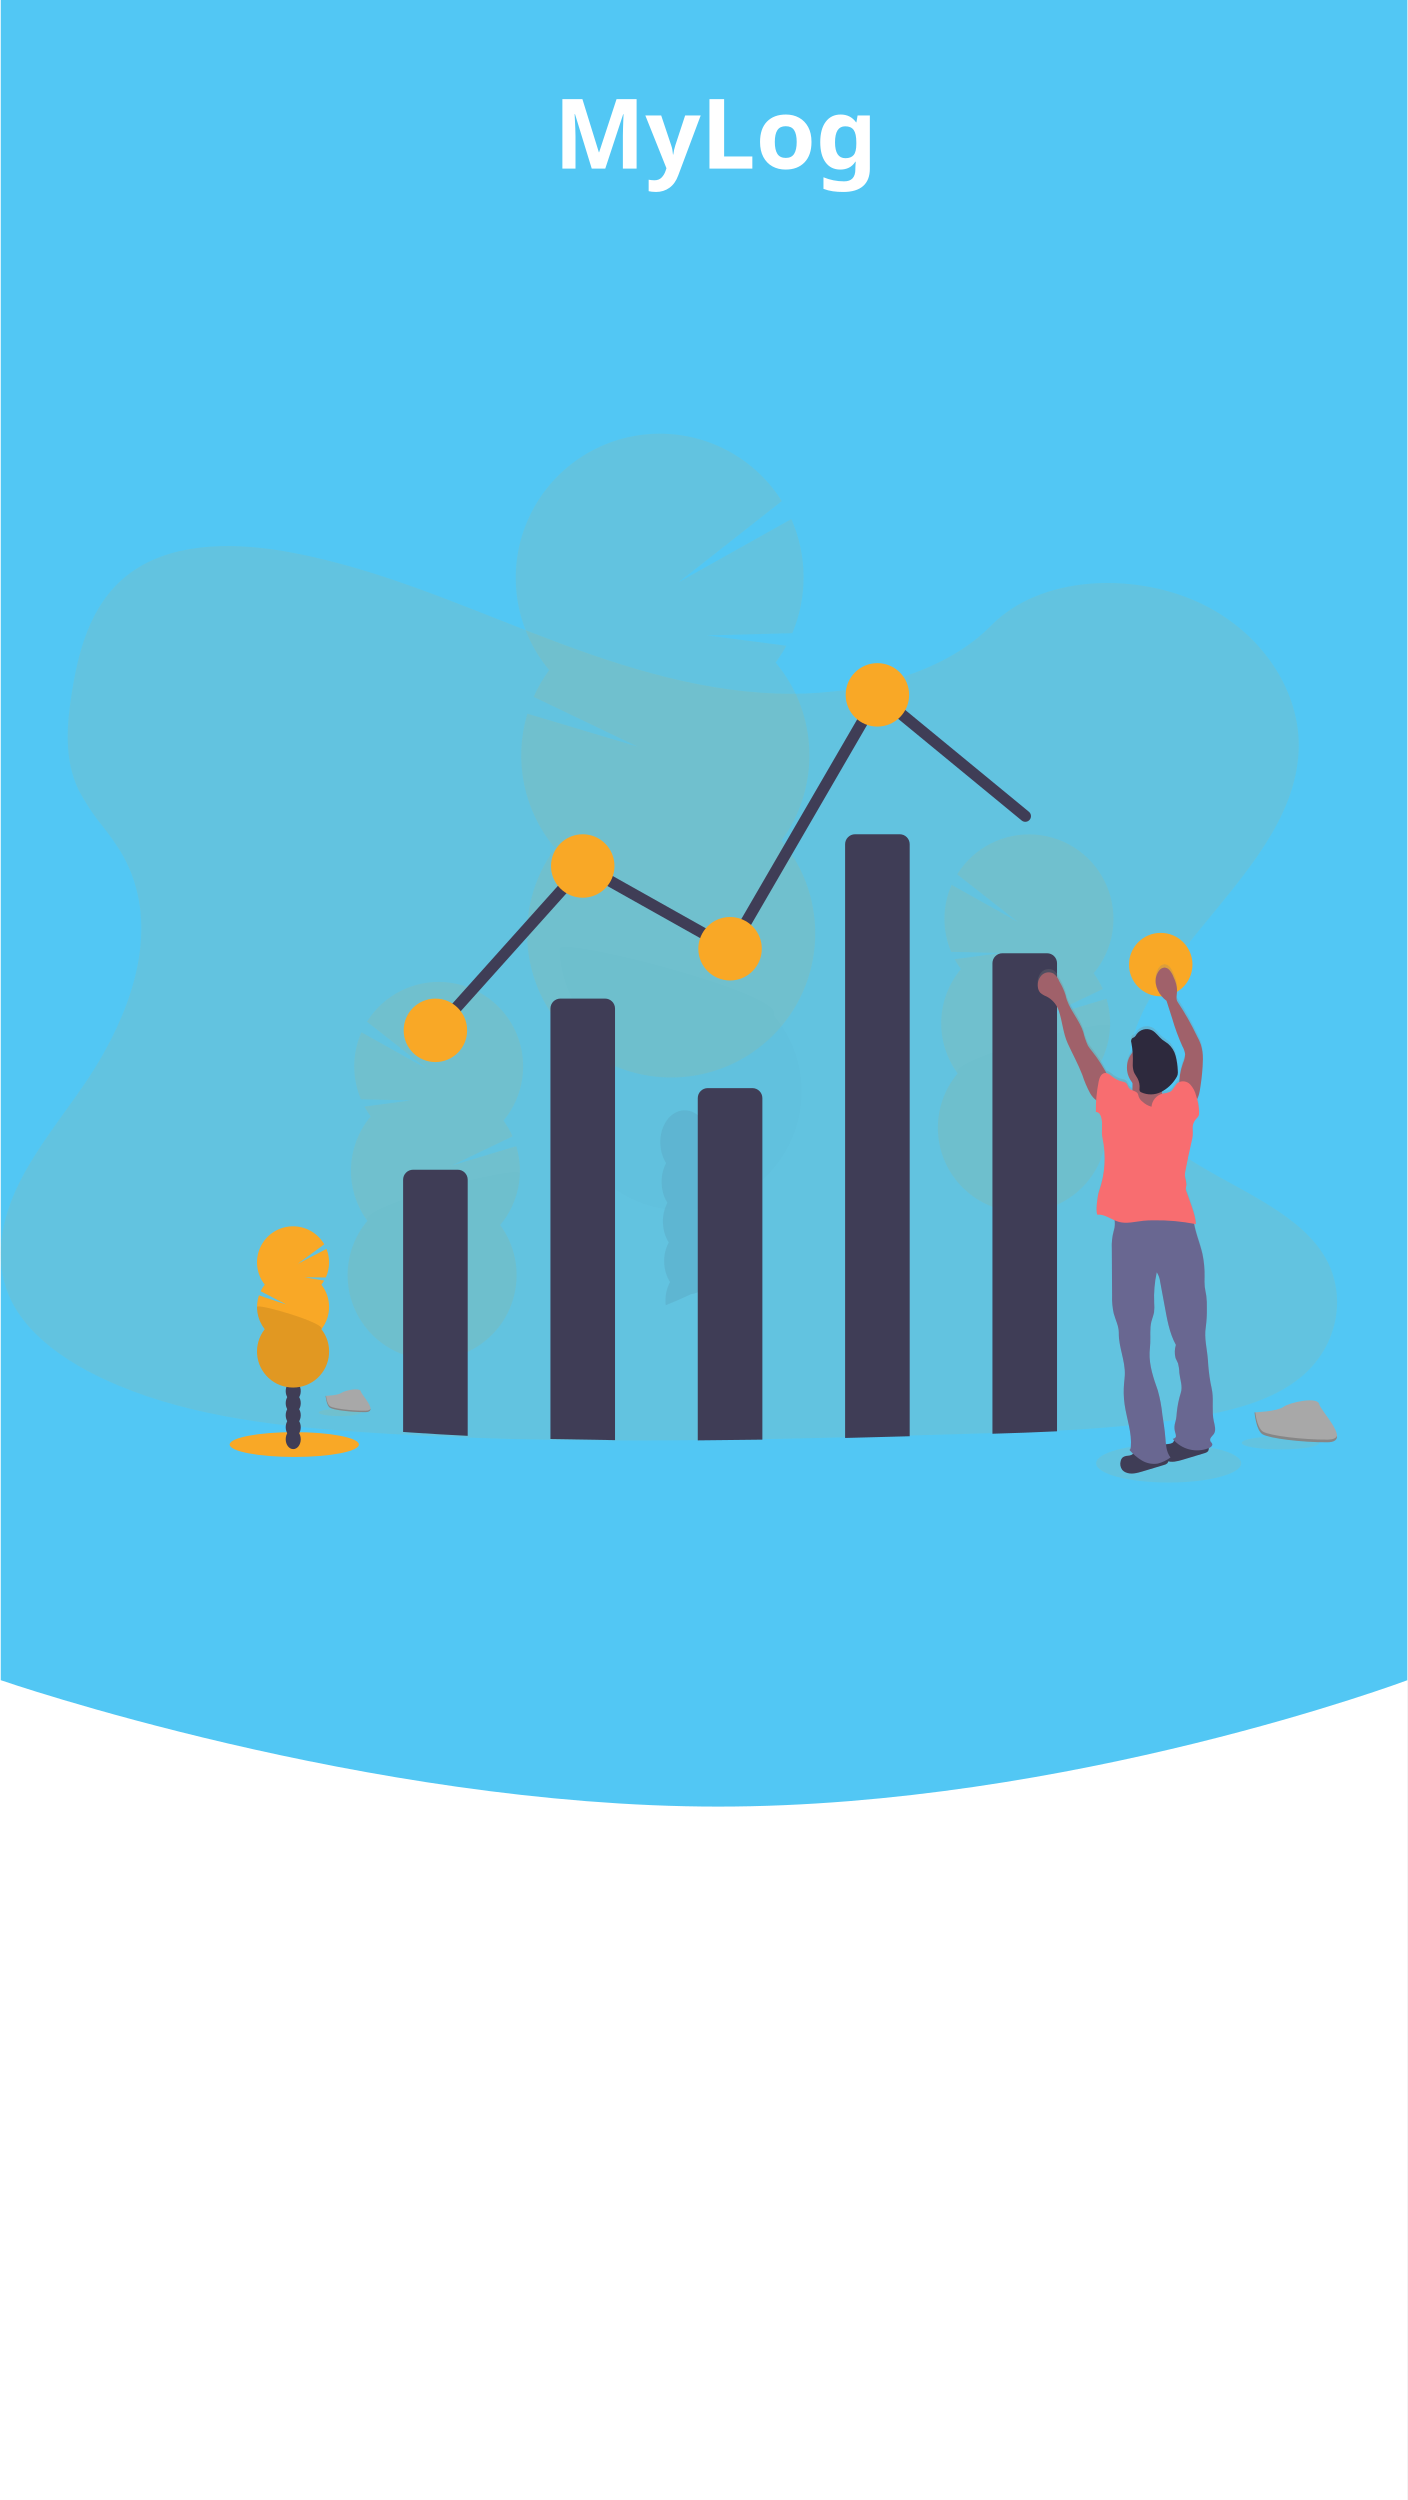
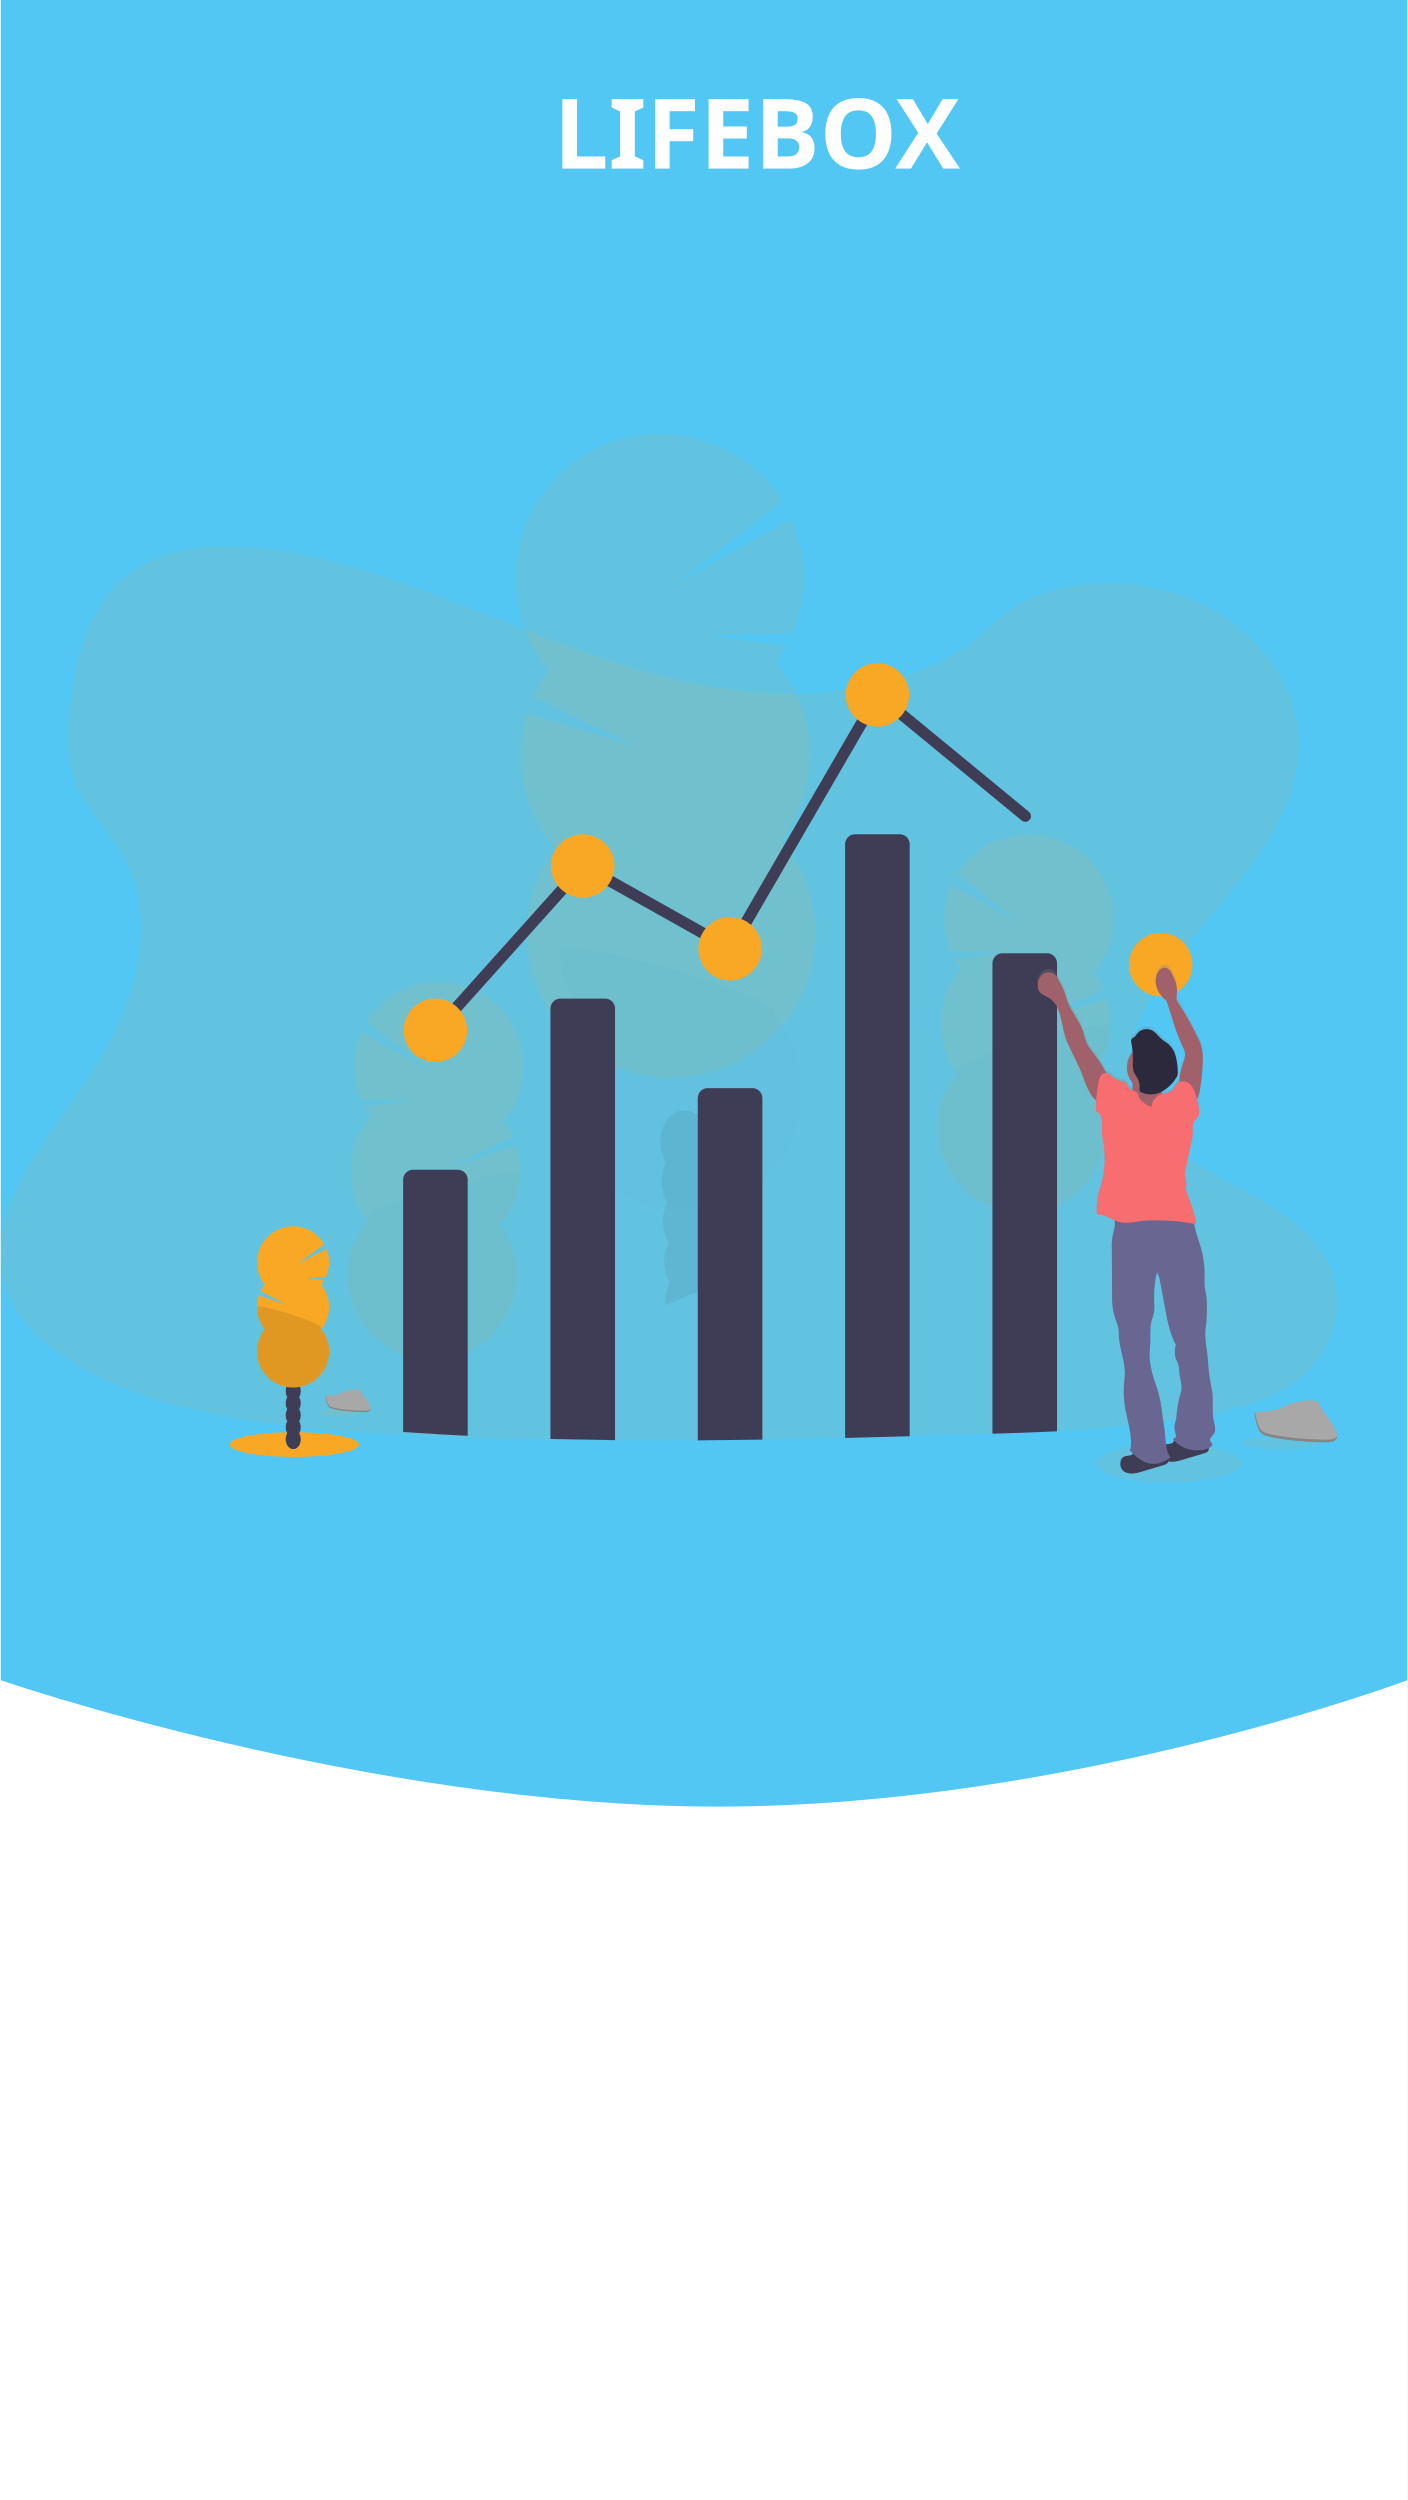
<svg xmlns="http://www.w3.org/2000/svg" width="868" height="1542" viewBox="0 0 868 1542">
  <defs>
    <clipPath id="clip-path">
      <rect id="Rectangle_604" data-name="Rectangle 604" width="868" height="1542" transform="translate(-0.468)" />
    </clipPath>
    <linearGradient id="linear-gradient" x1="0.627" y1="0.5" x2="1.626" y2="0.5" gradientUnits="objectBoundingBox">
      <stop offset="0" stop-color="gray" stop-opacity="0.251" />
      <stop offset="0.54" stop-color="gray" stop-opacity="0.122" />
      <stop offset="1" stop-color="gray" stop-opacity="0.102" />
    </linearGradient>
    <clipPath id="clip-BootPage_3">
      <rect width="868" height="1542" />
    </clipPath>
  </defs>
  <g id="BootPage_3" clip-path="url(#clip-BootPage_3)">
    <g id="Boot_page-2" data-name="Boot page-2" transform="translate(0.468)" clip-path="url(#clip-path)">
      <rect id="Rectangle_603" data-name="Rectangle 603" width="868" height="1542" transform="translate(-0.468)" fill="#fff" />
      <path id="Path_1408" data-name="Path 1408" d="M0,0H867.633V1074.9s-208.232,77.974-425.14,77.974S0,1074.9,0,1074.9Z" transform="translate(0 -38.561)" fill="#52c7f4" />
      <g id="undraw_visual_data_b1wx" transform="translate(-0.03 267.498)">
        <ellipse id="Ellipse_308" data-name="Ellipse 308" cx="44.739" cy="11.877" rx="44.739" ry="11.877" transform="translate(675.658 623.178)" fill="#f9a826" opacity="0.1" />
        <path id="Path_1454" data-name="Path 1454" d="M845.408,581.255c-18.247,15.135-44.211,21.4-69.319,25.357l-4.227.643a793.567,793.567,0,0,1-79.352,7.262c-14.237.689-28.473,1.176-42.712,1.61l-11.156.33q-21.729.644-43.543,1.265-21.356.607-42.712,1.14-27.35.668-54.709,1.109-21.356.337-42.712.465-27.357.157-54.709-.1-21.37-.217-42.712-.75-27.364-.7-54.709-2.061-18.558-.906-37.084-2.169l-5.628-.4c-53.022-3.822-107.008-10.677-153.414-32.348l-1.251-.593c-.622-.292-1.244-.586-1.865-.892a167.926,167.926,0,0,1-24.4-14.3c-13.721-9.785-25.051-21.729-31.037-35.91-9.382-22.223-4.42-47.206,6.3-68.929S81.279,420.624,95.2,400.16c4.075-5.994,7.953-12.214,11.54-18.591,22.479-39.991,33.63-86.269,10.062-124.807a171.275,171.275,0,0,0-10.062-14.236A134.922,134.922,0,0,1,91.2,219.244c-9.209-19.3-7.23-41.01-3.873-61.631,4.495-27.427,12.737-56.948,38.5-74.077,26.728-17.789,64.665-16.89,97.85-10.491,51.576,9.881,99.18,30.572,147.233,49.231S469.3,158,522.133,159.833a241.34,241.34,0,0,0,34-1.236h0a215.664,215.664,0,0,0,44.3-9.33c20.794-6.849,39.714-17.153,53.745-31.471,30.085-30.608,86.621-32.924,127.383-14.439,38.9,17.639,64.051,54.969,62.192,92.256-2.114,41.5-33.194,75.629-61.677,110.623-3.454,4.242-6.864,8.5-10.183,12.773q-2.779,3.589-5.454,7.194h0c-3.133,4.242-6.143,8.505-8.992,12.822-14.552,22.127-24.841,48.706-14.822,72.594,5.62,13.376,16.343,23.58,29.268,32.49,28.962,19.953,68.929,33.382,86.92,61.318C874.3,529.515,868.562,562.012,845.408,581.255Z" transform="translate(-43.201 0.465)" fill="#f9a826" opacity="0.1" />
        <g id="Group_858" data-name="Group 858" transform="translate(317.667 0)" opacity="0.1">
          <path id="Path_1455" data-name="Path 1455" d="M598.7,598.286q.041.986.147,1.928,8.158-3.251,16.015-6.989a12.983,12.983,0,0,0,7.4-3.615c1.531-.769,3.054-1.574,4.565-2.376a18.8,18.8,0,0,0-1.159-2.1,13.282,13.282,0,0,0-24.174.776A24.1,24.1,0,0,0,598.7,598.286Z" transform="translate(-506.33 -62.65)" fill="#3f3d56" />
          <path id="Path_1456" data-name="Path 1456" d="M597.55,563.324a24.168,24.168,0,0,0,3.6,12.108,14.4,14.4,0,0,0,12.352,7.382c.342,0,.7-.048,1.015-.077a12.981,12.981,0,0,0,7.4-3.615,17.807,17.807,0,0,0,3.406-4.459,25.039,25.039,0,0,0-.8-24.467,13.282,13.282,0,0,0-24.173.776A24.1,24.1,0,0,0,597.55,563.324Z" transform="translate(-505.985 -52.134)" fill="#3f3d56" />
          <ellipse id="Ellipse_309" data-name="Ellipse 309" cx="15.287" cy="20.013" rx="15.287" ry="20.013" transform="translate(90.119 466.729) rotate(-1.892)" fill="#3f3d56" />
          <ellipse id="Ellipse_310" data-name="Ellipse 310" cx="15.287" cy="20.013" rx="15.287" ry="20.013" transform="translate(89.319 442.288) rotate(-1.892)" fill="#3f3d56" />
          <ellipse id="Ellipse_311" data-name="Ellipse 311" cx="15.287" cy="20.013" rx="15.287" ry="20.013" transform="translate(88.516 417.84) rotate(-1.892)" fill="#3f3d56" />
          <path id="Path_1457" data-name="Path 1457" d="M661.361,199.331a88.259,88.259,0,0,0,6.568-10.392l-48.988-6.4,52.7-1.34a88.992,88.992,0,0,0-.61-70.418L601.54,149.768,665.166,99.71A88.872,88.872,0,1,0,521.689,203.947a89.215,89.215,0,0,0-9.594,16.528l64.318,30.782-68.179-20.413a88.915,88.915,0,0,0,17.061,82.934,88.865,88.865,0,1,0,139.617-4.625,88.889,88.889,0,0,0-3.551-109.821Z" transform="translate(-501.053 -58.136)" fill="#f9a826" />
          <path id="Path_1458" data-name="Path 1458" d="M505.1,294.905a72.882,72.882,0,0,0,17.148,44.739,73.219,73.219,0,1,0,115.033-3.789C646.683,323.086,504.833,286.694,505.1,294.905Z" transform="translate(-478.167 22.825)" opacity="0.1" />
        </g>
        <g id="Group_859" data-name="Group 859" transform="translate(213.981 338.144)" opacity="0.1">
          <path id="Path_1459" data-name="Path 1459" d="M360.768,785.08a11.955,11.955,0,0,1-.1,1.4q-5.8-2.307-11.4-4.943a9.235,9.235,0,0,1-5.271-2.564q-1.637-.831-3.251-1.687a13.227,13.227,0,0,1,.824-1.482,9.428,9.428,0,0,1,17.17.53,17.125,17.125,0,0,1,2.034,8.749Z" transform="translate(-300.913 -511.841)" fill="#3f3d56" />
          <path id="Path_1460" data-name="Path 1460" d="M360.821,760.182a17.188,17.188,0,0,1-2.545,8.618,10.245,10.245,0,0,1-8.78,5.264l-.7-.055a9.235,9.235,0,0,1-5.271-2.564,12.587,12.587,0,0,1-2.427-3.179,17.835,17.835,0,0,1,.545-17.4,9.455,9.455,0,0,1,17.2.533A17.126,17.126,0,0,1,360.821,760.182Z" transform="translate(-300.421 -504.341)" fill="#3f3d56" />
          <ellipse id="Ellipse_312" data-name="Ellipse 312" cx="14.239" cy="10.877" rx="14.239" ry="10.877" transform="translate(38.771 252.021) rotate(-88.19)" fill="#3f3d56" />
          <ellipse id="Ellipse_313" data-name="Ellipse 313" cx="14.239" cy="10.877" rx="14.239" ry="10.877" transform="translate(39.314 234.625) rotate(-88.19)" fill="#3f3d56" />
          <ellipse id="Ellipse_314" data-name="Ellipse 314" cx="14.239" cy="10.877" rx="14.239" ry="10.877" transform="translate(39.866 217.222) rotate(-88.19)" fill="#3f3d56" />
          <path id="Path_1461" data-name="Path 1461" d="M298,483.432a52.992,52.992,0,0,1-3.856-6.088l28.716-3.818-30.9-.7a52.176,52.176,0,0,1,.308-41.3l40.776,22.809L295.7,425.013a52.106,52.106,0,1,1,84.18,61,52.027,52.027,0,0,1,5.642,9.688l-37.692,18.09,39.964-12.024a52.184,52.184,0,0,1-9.961,48.653,52.106,52.106,0,1,1-81.871-2.586,52.106,52.106,0,0,1,2.034-64.4Z" transform="translate(-283.773 -400.457)" fill="#f9a826" />
          <path id="Path_1462" data-name="Path 1462" d="M389.99,569.065a51.918,51.918,0,0,1-12.156,31.854,52.106,52.106,0,1,1-81.871-2.586C289.258,589.247,390.185,563.213,389.99,569.065Z" transform="translate(-283.77 -450.956)" opacity="0.1" />
        </g>
        <g id="Group_860" data-name="Group 860" transform="translate(578.04 247.145)" opacity="0.1">
          <path id="Path_1463" data-name="Path 1463" d="M881.539,655.031a13.519,13.519,0,0,1-.1,1.4q-5.808-2.307-11.4-4.943a9.269,9.269,0,0,1-5.278-2.567c-1.082-.552-2.169-1.118-3.251-1.687a14.464,14.464,0,0,1,.824-1.482,9.426,9.426,0,0,1,17.167.53A17.115,17.115,0,0,1,881.539,655.031Z" transform="translate(-821.706 -381.702)" fill="#3f3d56" />
          <path id="Path_1464" data-name="Path 1464" d="M881.644,630.135a17.189,17.189,0,0,1-2.552,8.619,10.235,10.235,0,0,1-8.78,5.264l-.7-.055a9.267,9.267,0,0,1-5.278-2.567,12.806,12.806,0,0,1-2.425-3.174,17.835,17.835,0,0,1,.545-17.4,9.455,9.455,0,0,1,17.2.533,17.125,17.125,0,0,1,1.986,8.78Z" transform="translate(-821.223 -374.194)" fill="#3f3d56" />
          <ellipse id="Ellipse_315" data-name="Ellipse 315" cx="14.239" cy="10.877" rx="14.239" ry="10.877" transform="translate(38.776 252.106) rotate(-88.19)" fill="#3f3d56" />
          <ellipse id="Ellipse_316" data-name="Ellipse 316" cx="14.239" cy="10.877" rx="14.239" ry="10.877" transform="translate(39.328 234.71) rotate(-88.19)" fill="#3f3d56" />
          <ellipse id="Ellipse_317" data-name="Ellipse 317" cx="14.239" cy="10.877" rx="14.239" ry="10.877" transform="translate(39.877 217.314) rotate(-88.19)" fill="#3f3d56" />
          <path id="Path_1465" data-name="Path 1465" d="M818.765,353.346a51.442,51.442,0,0,1-3.856-6.088l28.716-3.781-30.9-.747a52.215,52.215,0,0,1,.3-41.3L853.8,324.24l-37.335-29.312a52.113,52.113,0,1,1,84.18,61,52,52,0,0,1,5.635,9.689l-37.691,18.09,39.964-12.024a52.128,52.128,0,0,1-9.942,48.645,52.1,52.1,0,1,1-81.851-2.586,52.106,52.106,0,0,1,2.034-64.4Z" transform="translate(-804.557 -270.282)" fill="#f9a826" />
          <path id="Path_1466" data-name="Path 1466" d="M910.773,439.014a51.869,51.869,0,0,1-12.164,31.849,52.1,52.1,0,1,1-81.856-2.586C810.041,459.2,910.954,433.157,910.773,439.014Z" transform="translate(-804.565 -320.817)" opacity="0.1" />
        </g>
        <ellipse id="Ellipse_318" data-name="Ellipse 318" cx="39.853" cy="7.662" rx="39.853" ry="7.662" transform="translate(141.235 615.837)" fill="#f9a826" />
        <ellipse id="Ellipse_319" data-name="Ellipse 319" cx="4.642" cy="6.076" rx="4.642" ry="6.076" transform="translate(175.781 614.167)" fill="#3f3d56" />
        <ellipse id="Ellipse_320" data-name="Ellipse 320" cx="4.642" cy="6.076" rx="4.642" ry="6.076" transform="translate(175.781 606.743)" fill="#3f3d56" />
        <ellipse id="Ellipse_321" data-name="Ellipse 321" cx="4.642" cy="6.076" rx="4.642" ry="6.076" transform="translate(175.781 599.318)" fill="#3f3d56" />
        <ellipse id="Ellipse_322" data-name="Ellipse 322" cx="4.642" cy="6.076" rx="4.642" ry="6.076" transform="translate(175.781 591.895)" fill="#3f3d56" />
        <ellipse id="Ellipse_323" data-name="Ellipse 323" cx="4.642" cy="6.076" rx="4.642" ry="6.076" transform="translate(175.781 584.472)" fill="#3f3d56" />
        <ellipse id="Ellipse_324" data-name="Ellipse 324" cx="4.642" cy="6.076" rx="4.642" ry="6.076" transform="translate(175.781 577.046)" fill="#3f3d56" />
        <ellipse id="Ellipse_325" data-name="Ellipse 325" cx="4.642" cy="6.076" rx="4.642" ry="6.076" transform="translate(175.781 569.623)" fill="#3f3d56" />
        <path id="Path_1467" data-name="Path 1467" d="M243.521,652.139a22.625,22.625,0,0,0,1.726-2.545l-12.19-2.008,13.183.106a22.293,22.293,0,0,0,.427-17.615l-17.693,9.178,16.316-12.017a22.231,22.231,0,1,0-36.713,24.88,22.378,22.378,0,0,0-2.531,4.054l15.827,8.221L205,658.731a22.243,22.243,0,0,0,3.579,20.874,22.231,22.231,0,1,0,34.946,0,22.243,22.243,0,0,0,0-27.475Z" transform="translate(-45.729 -127.247)" fill="#f9a826" />
        <path id="Path_1468" data-name="Path 1468" d="M203.823,687.139a22.139,22.139,0,0,0,4.753,13.737,22.231,22.231,0,1,0,34.946,0C246.5,697.1,203.823,684.644,203.823,687.139Z" transform="translate(-45.727 -148.504)" opacity="0.1" />
        <path id="Path_1469" data-name="Path 1469" d="M372.555,572.345V730.329q-17.309-.846-34.594-2.034l-5.249-.371V572.345a6.165,6.165,0,0,1,6.165-6.165H366.39A6.165,6.165,0,0,1,372.555,572.345Z" transform="translate(-84.514 -112.198)" fill="#3f3d56" />
        <path id="Path_1470" data-name="Path 1470" d="M462.71,686.846v-265.5a6.165,6.165,0,0,1,6.165-6.165h27.514a6.165,6.165,0,0,1,6.165,6.165V687.54Z" transform="translate(-123.64 -66.755)" fill="#3f3d56" />
        <path id="Path_1471" data-name="Path 1471" d="M592.71,711.457V500.345a6.165,6.165,0,0,1,6.165-6.165h27.514a6.165,6.165,0,0,1,6.165,6.165V711Z" transform="translate(-162.765 -90.53)" fill="#3f3d56" />
        <path id="Path_1472" data-name="Path 1472" d="M762.556,276.345V641.491q-19.922.566-39.846,1.063V276.345a6.165,6.165,0,0,1,6.165-6.165h27.514a6.165,6.165,0,0,1,6.167,6.165Z" transform="translate(-201.891 -23.114)" fill="#3f3d56" />
        <path id="Path_1473" data-name="Path 1473" d="M892.556,381.345V670.05c-13.282.643-26.564,1.1-39.846,1.5V381.345a6.165,6.165,0,0,1,6.165-6.165h27.514a6.165,6.165,0,0,1,6.167,6.165Z" transform="translate(-241.016 -54.714)" fill="#3f3d56" />
        <path id="Path_1474" data-name="Path 1474" d="M318.5,296.326l90.875-101.361,90.875,51.029L591.127,89.41,682,164.207" transform="translate(-50.034 71.688)" fill="none" stroke="#3f3d56" stroke-linecap="round" stroke-miterlimit="10" stroke-width="7" />
        <circle id="Ellipse_326" data-name="Ellipse 326" cx="19.572" cy="19.572" r="19.572" transform="translate(248.544 348.439)" fill="#f9a826" />
        <circle id="Ellipse_327" data-name="Ellipse 327" cx="19.572" cy="19.572" r="19.572" transform="translate(339.419 247.078)" fill="#f9a826" />
        <circle id="Ellipse_328" data-name="Ellipse 328" cx="19.572" cy="19.572" r="19.572" transform="translate(430.294 298.109)" fill="#f9a826" />
        <circle id="Ellipse_329" data-name="Ellipse 329" cx="19.572" cy="19.572" r="19.572" transform="translate(521.169 141.523)" fill="#f9a826" />
        <circle id="Ellipse_330" data-name="Ellipse 330" cx="19.572" cy="19.572" r="19.572" transform="translate(695.93 307.897)" fill="#f9a826" />
        <ellipse id="Ellipse_331" data-name="Ellipse 331" cx="13.058" cy="2.21" rx="13.058" ry="2.21" transform="translate(196.115 601.521)" fill="#f9a826" opacity="0.1" />
        <path id="Path_1475" data-name="Path 1475" d="M264.35,764s7.445-.241,9.689-1.832,11.458-3.495,12.017-.945,11.185,12.752,2.8,12.822-19.539-1.313-21.775-2.678S264.35,764,264.35,764Z" transform="translate(-63.943 -170.522)" fill="#a8a8a8" />
        <path id="Path_1476" data-name="Path 1476" d="M288.982,774.878c-8.39.07-19.522-1.306-21.775-2.67-1.706-1.041-2.384-4.767-2.615-6.488h-.241s.468,6,2.711,7.368,13.366,2.748,21.775,2.678c2.425,0,3.266-.88,3.215-2.169C291.715,774.382,290.794,774.864,288.982,774.878Z" transform="translate(-63.941 -172.251)" opacity="0.2" />
        <ellipse id="Ellipse_332" data-name="Ellipse 332" cx="23.985" cy="4.054" rx="23.985" ry="4.054" transform="translate(765.478 618.411)" fill="#f9a826" opacity="0.1" />
        <path id="Path_1477" data-name="Path 1477" d="M1084,777.068s13.68-.419,17.806-3.355,21.04-6.437,22.062-1.733,20.565,23.419,5.117,23.544-35.889-2.41-40.008-4.893S1084,777.068,1084,777.068Z" transform="translate(-310.624 -173.443)" fill="#a8a8a8" />
        <path id="Path_1478" data-name="Path 1478" d="M1129.233,797.087c-15.449.125-35.889-2.41-40.007-4.893-3.133-1.909-4.384-8.758-4.8-11.884h-.453s.868,11.038,4.977,13.54,24.564,5.04,40.007,4.893c4.459,0,6-1.622,5.914-3.969C1134.246,796.171,1132.547,797.06,1129.233,797.087Z" transform="translate(-310.615 -176.642)" opacity="0.2" />
        <path id="Path_1479" data-name="Path 1479" d="M892.764,397.081a6.294,6.294,0,0,0,1.4,3.336,12.1,12.1,0,0,0,3.895,2.355,15.379,15.379,0,0,1,7.521,8.647c2.328,6.794,2.63,13.978,5.592,20.539s6.445,12.855,9,19.572a65.62,65.62,0,0,0,4.746,11.241,17.425,17.425,0,0,0,3.895,4.48c-.161,2.461-.224,4.892-.209,7.353A2.8,2.8,0,0,1,931,475.863a7.275,7.275,0,0,1,1.048,2.622c.964,3.965-.224,8.194.636,12.171a61.907,61.907,0,0,1-2.1,33.3c-.964,2.711-2.169,11.689-1.14,14.379,3.8-.383,7.172,1.95,10.73,3.495a14.767,14.767,0,0,1-.5,6.29,34.645,34.645,0,0,0-1.251,11.583l.176,28.842a43.494,43.494,0,0,0,.964,10.906c1.041,3.991,3.229,8.059,3.159,12.185-.188,8.879,4.005,17.336,3.67,26.145-.062,1.687-.294,3.374-.453,5.047a57.42,57.42,0,0,0,.335,13.415c1.272,8.85,4.635,17.553,3.8,26.451-.055.6-.258,1.4-.824,1.629.7.791,1.446,1.574,2.2,2.321a1.988,1.988,0,0,1-.607.636,6.176,6.176,0,0,1-2.67.7,5.657,5.657,0,0,0-3.054.993,4.4,4.4,0,0,0-1.272,2.335,6.292,6.292,0,0,0,.839,5.23,5.833,5.833,0,0,0,2.369,1.776c3.229,1.4,6.934.383,10.3-.636l13.2-4a4.446,4.446,0,0,0,2.145-1.118,2.346,2.346,0,0,0,.525-1.133,18.058,18.058,0,0,0,9.089-1.048l13.2-4.005a4.381,4.381,0,0,0,2.145-1.118,2.559,2.559,0,0,0,.538-2.1c.1-.041.2-.07.294-.118,1.007-.456,2.1-1.343,1.853-2.41-.176-.7-.875-1.1-1.174-1.747a2.524,2.524,0,0,1,.482-2.468c.518-.7,1.205-1.28,1.687-2.012,1.523-2.335.482-5.4-.084-8.136-1.236-5.837-.092-11.932-.873-17.835-.265-1.993-.747-3.95-1.133-5.929a121.063,121.063,0,0,1-1.615-14.135c-.5-6.768-2.384-13.436-1.306-20.146a78.211,78.211,0,0,0,.666-11.884,51.625,51.625,0,0,0-.328-7.577c-.272-1.873-.754-3.712-.964-5.591a50.744,50.744,0,0,1-.111-6.355,62.858,62.858,0,0,0-1.3-14.065c-1.4-6.355-4.027-12.436-5.146-18.8.378.084.754.169,1.118.265.041-4.892-4.244-15.533-5.83-20.175a5.867,5.867,0,0,1-.419-1.783,19.3,19.3,0,0,1,.441-2.4,19.639,19.639,0,0,0-.942-4.991,11.7,11.7,0,0,1,.258-3.552c1.125-6.266,2.523-12.463,3.921-18.664a19.877,19.877,0,0,0,.622-6.9,8.662,8.662,0,0,1,2.1-6.871,8.156,8.156,0,0,0,1.552-1.95,4.951,4.951,0,0,0,.309-1.95A31.319,31.319,0,0,0,991,466.488a21.991,21.991,0,0,0,2.041-7.556,122.7,122.7,0,0,0,1.538-17.218,29.181,29.181,0,0,0-1.258-9.088,36.034,36.034,0,0,0-2.391-5.271A171.506,171.506,0,0,0,979.1,406.334c-1.4-1.971-.518-4.69-.419-7.124a20.344,20.344,0,0,0-2.2-8.452,13.866,13.866,0,0,0-2.629-4.524,4.271,4.271,0,0,0-3.075-1.4,4.634,4.634,0,0,0-3.278,2.005,10.813,10.813,0,0,0-1.964,8.088,15.641,15.641,0,0,0,3.558,7.64,17.3,17.3,0,0,0,3.068,2.916q1.733,5.51,3.495,11.009a137.36,137.36,0,0,0,6.29,17.225,13.589,13.589,0,0,1,1.687,5,14.685,14.685,0,0,1-1.335,5.521,38.968,38.968,0,0,0-2.251,11.646,4.033,4.033,0,0,0-.588.32c-2.2,1.446-2.892,4.579-5.187,5.864a16.236,16.236,0,0,1-4.454,1.041,1.533,1.533,0,0,0-.4.111c-.056-.28-.111-.552-.147-.839a2.235,2.235,0,0,1,0-.537,23.484,23.484,0,0,0,8.688-8.276,7.573,7.573,0,0,0,1.027-2.1,8.114,8.114,0,0,0,.1-2.726,43.541,43.541,0,0,0-1.292-8.982,14.944,14.944,0,0,0-4.676-7.613c-1.147-.923-2.468-1.615-3.615-2.545-2.222-1.8-3.748-4.454-6.29-5.784a7.57,7.57,0,0,0-9.515,2.461,5.519,5.519,0,0,1-1.4,1.776,14.492,14.492,0,0,0-1.3.7,2.651,2.651,0,0,0-.559,2.755,28.7,28.7,0,0,1,.8,6.006,14.68,14.68,0,0,0-.041,18.994c0,1.3,0,2.6-.048,3.9a3.793,3.793,0,0,1-.048.74,5.039,5.039,0,0,1-2.1-1.4c-.783-.979-.923-2.41-1.88-3.222a5.3,5.3,0,0,0-2.292-.839,14.242,14.242,0,0,1-5.592-2.651,11.234,11.234,0,0,0-4.145-2.571,91.985,91.985,0,0,0-9.089-13.87,27.046,27.046,0,0,1-2.376-3.263,45.36,45.36,0,0,1-2.893-8.578c-2.651-8.052-9.283-14.511-10.9-22.845a37.69,37.69,0,0,0-3.817-8.435,10.764,10.764,0,0,0-3.642-4.943,6.2,6.2,0,0,0-7.346,1.126A8.829,8.829,0,0,0,892.764,397.081Zm82.989,282.9a6.18,6.18,0,0,1-2.67.7,12.87,12.87,0,0,0-1.4.224c-.176-1.468-.272-2.957-.386-4.4-.371-4.745-1.111-9.457-1.846-14.162a84.313,84.313,0,0,0-2.8-14.943c-2.678-7.647-5.389-15.526-5.047-23.619.077-1.839.309-3.663.405-5.495.224-4.536-.412-9.17.7-13.583.5-2.005,1.342-3.921,1.663-5.963a28.282,28.282,0,0,0,.07-5.543,73.767,73.767,0,0,1,1.586-19.119,13.494,13.494,0,0,1,2.1,6l2.622,14.219c1.559,8.435,2.936,17.386,7.066,24.894a14.823,14.823,0,0,0-.2,8.18c.412,1.118,1.092,2.1,1.511,3.23a24.064,24.064,0,0,1,.81,5.941c.455,4.193,2.188,8.32.916,12.366a60.345,60.345,0,0,0-2.538,12.834,31.155,31.155,0,0,1-.419,3.615c-.224,1.077-.588,2.1-.791,3.2a10.6,10.6,0,0,0,.2,4.664,9.525,9.525,0,0,1,.573,2.622c0,.894-1.1,1.538-1.979,1.687.258.335.538.658.824.964a3.06,3.06,0,0,1-.981,1.492Z" transform="translate(-253.031 -57.61)" fill="url(#linear-gradient)" />
        <path id="Path_1480" data-name="Path 1480" d="M970.087,817.018a5.657,5.657,0,0,0-3.056.993,4.306,4.306,0,0,0-1.273,2.321,6.208,6.208,0,0,0,.839,5.187,5.819,5.819,0,0,0,2.369,1.769c3.229,1.4,6.934.378,10.3-.636l13.2-3.972a4.428,4.428,0,0,0,2.145-1.111,2.913,2.913,0,0,0,.055-3.4,6.6,6.6,0,0,0-2.8-2.229,31.311,31.311,0,0,0-13.241-2.538c-1.687,0-3.333-.4-4.473.887-.6.7-.482,1.446-1.4,2.041a6.287,6.287,0,0,1-2.673.687Z" transform="translate(-274.967 -186.586)" fill="#3f3d56" />
        <path id="Path_1481" data-name="Path 1481" d="M1005.756,806.638a5.71,5.71,0,0,0-3.056.993,4.34,4.34,0,0,0-1.273,2.321,6.228,6.228,0,0,0,.839,5.194,5.868,5.868,0,0,0,2.369,1.762c3.237,1.4,6.934.383,10.3-.629l13.2-3.977a4.434,4.434,0,0,0,2.147-1.111,2.909,2.909,0,0,0,.055-3.391,6.619,6.619,0,0,0-2.8-2.229,31.37,31.37,0,0,0-13.256-2.545c-1.687,0-3.328-.4-4.473.894-.6.7-.482,1.446-1.4,2.034a6.084,6.084,0,0,1-2.67.684Z" transform="translate(-285.702 -183.46)" fill="#3f3d56" />
        <path id="Path_1482" data-name="Path 1482" d="M981.321,602.24a162.554,162.554,0,0,1,23.412-.658,4.645,4.645,0,0,1,1.516.241c1.721.7,1.986,2.95,2.145,4.789.7,7.471,3.957,14.422,5.591,21.734a62.107,62.107,0,0,1,1.3,13.979,50.078,50.078,0,0,0,.111,6.29c.21,1.865.7,3.7.964,5.558a51.069,51.069,0,0,1,.328,7.529,77.233,77.233,0,0,1-.665,11.793c-1.077,6.661.805,13.282,1.306,20.021a119.517,119.517,0,0,0,1.586,14.058c.386,1.964.868,3.907,1.133,5.885.783,5.878-.364,11.932.875,17.733.573,2.711,1.607,5.76.084,8.081-.482.7-1.174,1.294-1.687,2a2.5,2.5,0,0,0-.482,2.454c.3.636,1,1.055,1.174,1.733.272,1.07-.846,1.943-1.854,2.4a19.3,19.3,0,0,1-22.481-5.543c.88-.14,1.957-.776,1.979-1.67a9.426,9.426,0,0,0-.573-2.6,10.488,10.488,0,0,1-.2-4.627c.2-1.077.566-2.1.79-3.181a31,31,0,0,0,.419-3.594,59.569,59.569,0,0,1,2.538-12.749c1.272-4.02-.46-8.088-.916-12.292a24.113,24.113,0,0,0-.81-5.907c-.419-1.1-1.1-2.1-1.509-3.2a14.646,14.646,0,0,1,.2-8.129c-4.131-7.459-5.509-16.35-7.066-24.732L987.9,645.511a13.885,13.885,0,0,0-2.1-5.962,72.81,72.81,0,0,0-1.586,18.994,27.975,27.975,0,0,1-.07,5.516c-.32,2.027-1.167,3.936-1.663,5.922-1.084,4.384-.448,8.982-.7,13.5-.1,1.824-.328,3.634-.4,5.459-.342,8.052,2.369,15.883,5.047,23.481a86.736,86.736,0,0,1,2.8,14.841c.7,4.676,1.475,9.354,1.846,14.073.342,4.338.5,9.026,3.2,12.429a22.9,22.9,0,0,1-7.9,3.781,14.581,14.581,0,0,1-9.729-1.887,30.611,30.611,0,0,1-7.69-6.536c.566-.2.769-1.019.824-1.615.839-8.85-2.523-17.476-3.8-26.285a56.614,56.614,0,0,1-.335-13.323c.161-1.67.39-3.34.453-5.02.335-8.744-3.88-17.167-3.726-25.921.07-4.1-2.1-8.144-3.16-12.108A43.828,43.828,0,0,1,958.242,654l-.176-28.661a35.415,35.415,0,0,1,1.251-11.5c1.538-4.4-.224-9.457-.482-14.114a58.172,58.172,0,0,0,22.5,2.509Z" transform="translate(-272.739 -122.297)" fill="#696791" />
        <path id="Path_1483" data-name="Path 1483" d="M936.691,457.355a91.356,91.356,0,0,0-10.7-16.895,26.823,26.823,0,0,1-2.376-3.244,45.018,45.018,0,0,1-2.892-8.522c-2.651-8-9.283-14.422-10.9-22.691a37.956,37.956,0,0,0-3.818-8.39,10.59,10.59,0,0,0-3.641-4.892,6.208,6.208,0,0,0-7.346,1.118,8.731,8.731,0,0,0-2.251,7.375,6.244,6.244,0,0,0,1.4,3.314,12.183,12.183,0,0,0,3.892,2.342,15.3,15.3,0,0,1,7.521,8.592c2.328,6.748,2.63,13.889,5.592,20.4s6.445,12.773,9,19.425a67.023,67.023,0,0,0,4.746,11.185,13.766,13.766,0,0,0,9.479,6.948,23.376,23.376,0,0,1,1.14-7.471C936.406,463.207,937.956,459.963,936.691,457.355Z" transform="translate(-253.031 -59.759)" fill="#a0616a" />
        <path id="Path_1484" data-name="Path 1484" d="M1011.266,461.334a38.633,38.633,0,0,1,2.273-14.526,15.061,15.061,0,0,0,1.335-5.488,13.456,13.456,0,0,0-1.687-4.969,127.5,127.5,0,0,1-6.29-17.112L1003.4,408.3a17,17,0,0,1-3.068-2.892,15.45,15.45,0,0,1-3.557-7.592,10.659,10.659,0,0,1,1.964-8.026,4.648,4.648,0,0,1,3.278-2,4.293,4.293,0,0,1,3.075,1.4,13.772,13.772,0,0,1,2.629,4.487,20.123,20.123,0,0,1,2.2,8.39c-.1,2.41-1,5.117.42,7.081a169.907,169.907,0,0,1,11.836,20.888,35.34,35.34,0,0,1,2.391,5.235,28.79,28.79,0,0,1,1.258,9.045,125.582,125.582,0,0,1-1.538,17.112c-.5,3.557-1.147,7.43-3.837,9.787a55.416,55.416,0,0,0-9.182-9.881Z" transform="translate(-284.326 -58.508)" fill="#a0616a" />
        <circle id="Ellipse_333" data-name="Ellipse 333" cx="14.504" cy="14.504" r="14.504" transform="translate(694.65 376.541)" fill="#a0616a" />
        <path id="Path_1485" data-name="Path 1485" d="M990.7,494.01a19.4,19.4,0,0,0,3.133,7.23c.824,1.4,1.88,2.892,3.494,3.042a70.453,70.453,0,0,1-13.176,5.3,14.909,14.909,0,0,1-4.82.776,11.766,11.766,0,0,1-4.005-1.027,19.914,19.914,0,0,1-11.328-13.227,26.294,26.294,0,0,0,5.389-.412,3.965,3.965,0,0,0,2.651-1.3,4.194,4.194,0,0,0,.545-2.335c.07-2.41.077-4.844,0-7.264a28.659,28.659,0,0,1,10.542,1.3c1.4.455,2.8,1,4.194,1.357.882.224,3.307,0,3.957.511C992.347,488.684,990.451,492.227,990.7,494.01Z" transform="translate(-274.515 -87.69)" fill="#a0616a" />
        <path id="Path_1486" data-name="Path 1486" d="M978.289,501.67a9.13,9.13,0,0,1,6.948-8.115,16.228,16.228,0,0,0,4.454-1.034c2.292-1.28,2.984-4.4,5.187-5.83a6.131,6.131,0,0,1,7.23,1.174,15.547,15.547,0,0,1,3.671,6.914,34.99,34.99,0,0,1,1.88,10.59,4.893,4.893,0,0,1-.309,1.928,8.088,8.088,0,0,1-1.552,1.928,8.569,8.569,0,0,0-2.1,6.83,19.572,19.572,0,0,1-.622,6.849c-1.4,6.165-2.8,12.325-3.921,18.546a11.511,11.511,0,0,0-.258,3.495,20.732,20.732,0,0,1,.945,4.962,18.712,18.712,0,0,0-.441,2.383,5.785,5.785,0,0,0,.419,1.769c1.586,4.606,5.871,15.162,5.83,20.042a121.713,121.713,0,0,0-26.109-2.369,58.12,58.12,0,0,0-6.334.28c-5.061.545-10.226,2.02-15.128.658-4.55-1.265-8.578-4.893-13.282-4.439-1.02-2.67.181-11.583,1.14-14.282a61.123,61.123,0,0,0,2.1-33.086c-.86-3.957.321-8.158-.636-12.087a7.211,7.211,0,0,0-1.048-2.608,2.8,2.8,0,0,0-2.391-1.251,89.057,89.057,0,0,1,1.747-18.825c.46-2.2,1.4-4.8,3.656-5.179,2-.342,3.678,1.35,5.285,2.586a14.2,14.2,0,0,0,5.591,2.629,5.3,5.3,0,0,1,2.292.839c.964.8,1.1,2.229,1.88,3.2,1.4,1.74,4.524,1.593,5.514,3.6a13.677,13.677,0,0,1,.525,1.832,6.724,6.724,0,0,0,2.306,2.979A12.974,12.974,0,0,0,978.289,501.67Z" transform="translate(-268.482 -86.536)" fill="#f86d70" />
        <path id="Path_1487" data-name="Path 1487" d="M975.226,450.479a2.652,2.652,0,0,1,.559-2.74c.383-.3.887-.412,1.3-.7a5.593,5.593,0,0,0,1.4-1.769,7.592,7.592,0,0,1,9.5-2.41c2.523,1.321,4.046,3.965,6.29,5.746,1.14.923,2.461,1.608,3.615,2.531a14.827,14.827,0,0,1,4.676,7.563,42.94,42.94,0,0,1,1.294,8.917,8.024,8.024,0,0,1-.106,2.711,7.61,7.61,0,0,1-1.027,2.1,23.361,23.361,0,0,1-9.158,8.472,14.155,14.155,0,0,1-12.2.209,2.1,2.1,0,0,1-.937-.747,2.7,2.7,0,0,1-.147-1.615,11.052,11.052,0,0,0-1.205-6.187c-.7-1.4-1.747-2.6-2.306-4.047a14.108,14.108,0,0,1-.658-5.02,54.219,54.219,0,0,0-.882-13.012Z" transform="translate(-277.855 -74.854)" fill="#2d293d" />
      </g>
      <text id="MyLog14" transform="translate(341 104)" fill="#fff" font-size="60" font-family="TrebuchetMS-Bold, Trebuchet MS" font-weight="700">
-         <tspan x="0" y="0">MyLog</tspan>
+         <tspan x="0" y="0">LIFEBOX</tspan>
      </text>
    </g>
  </g>
</svg>
